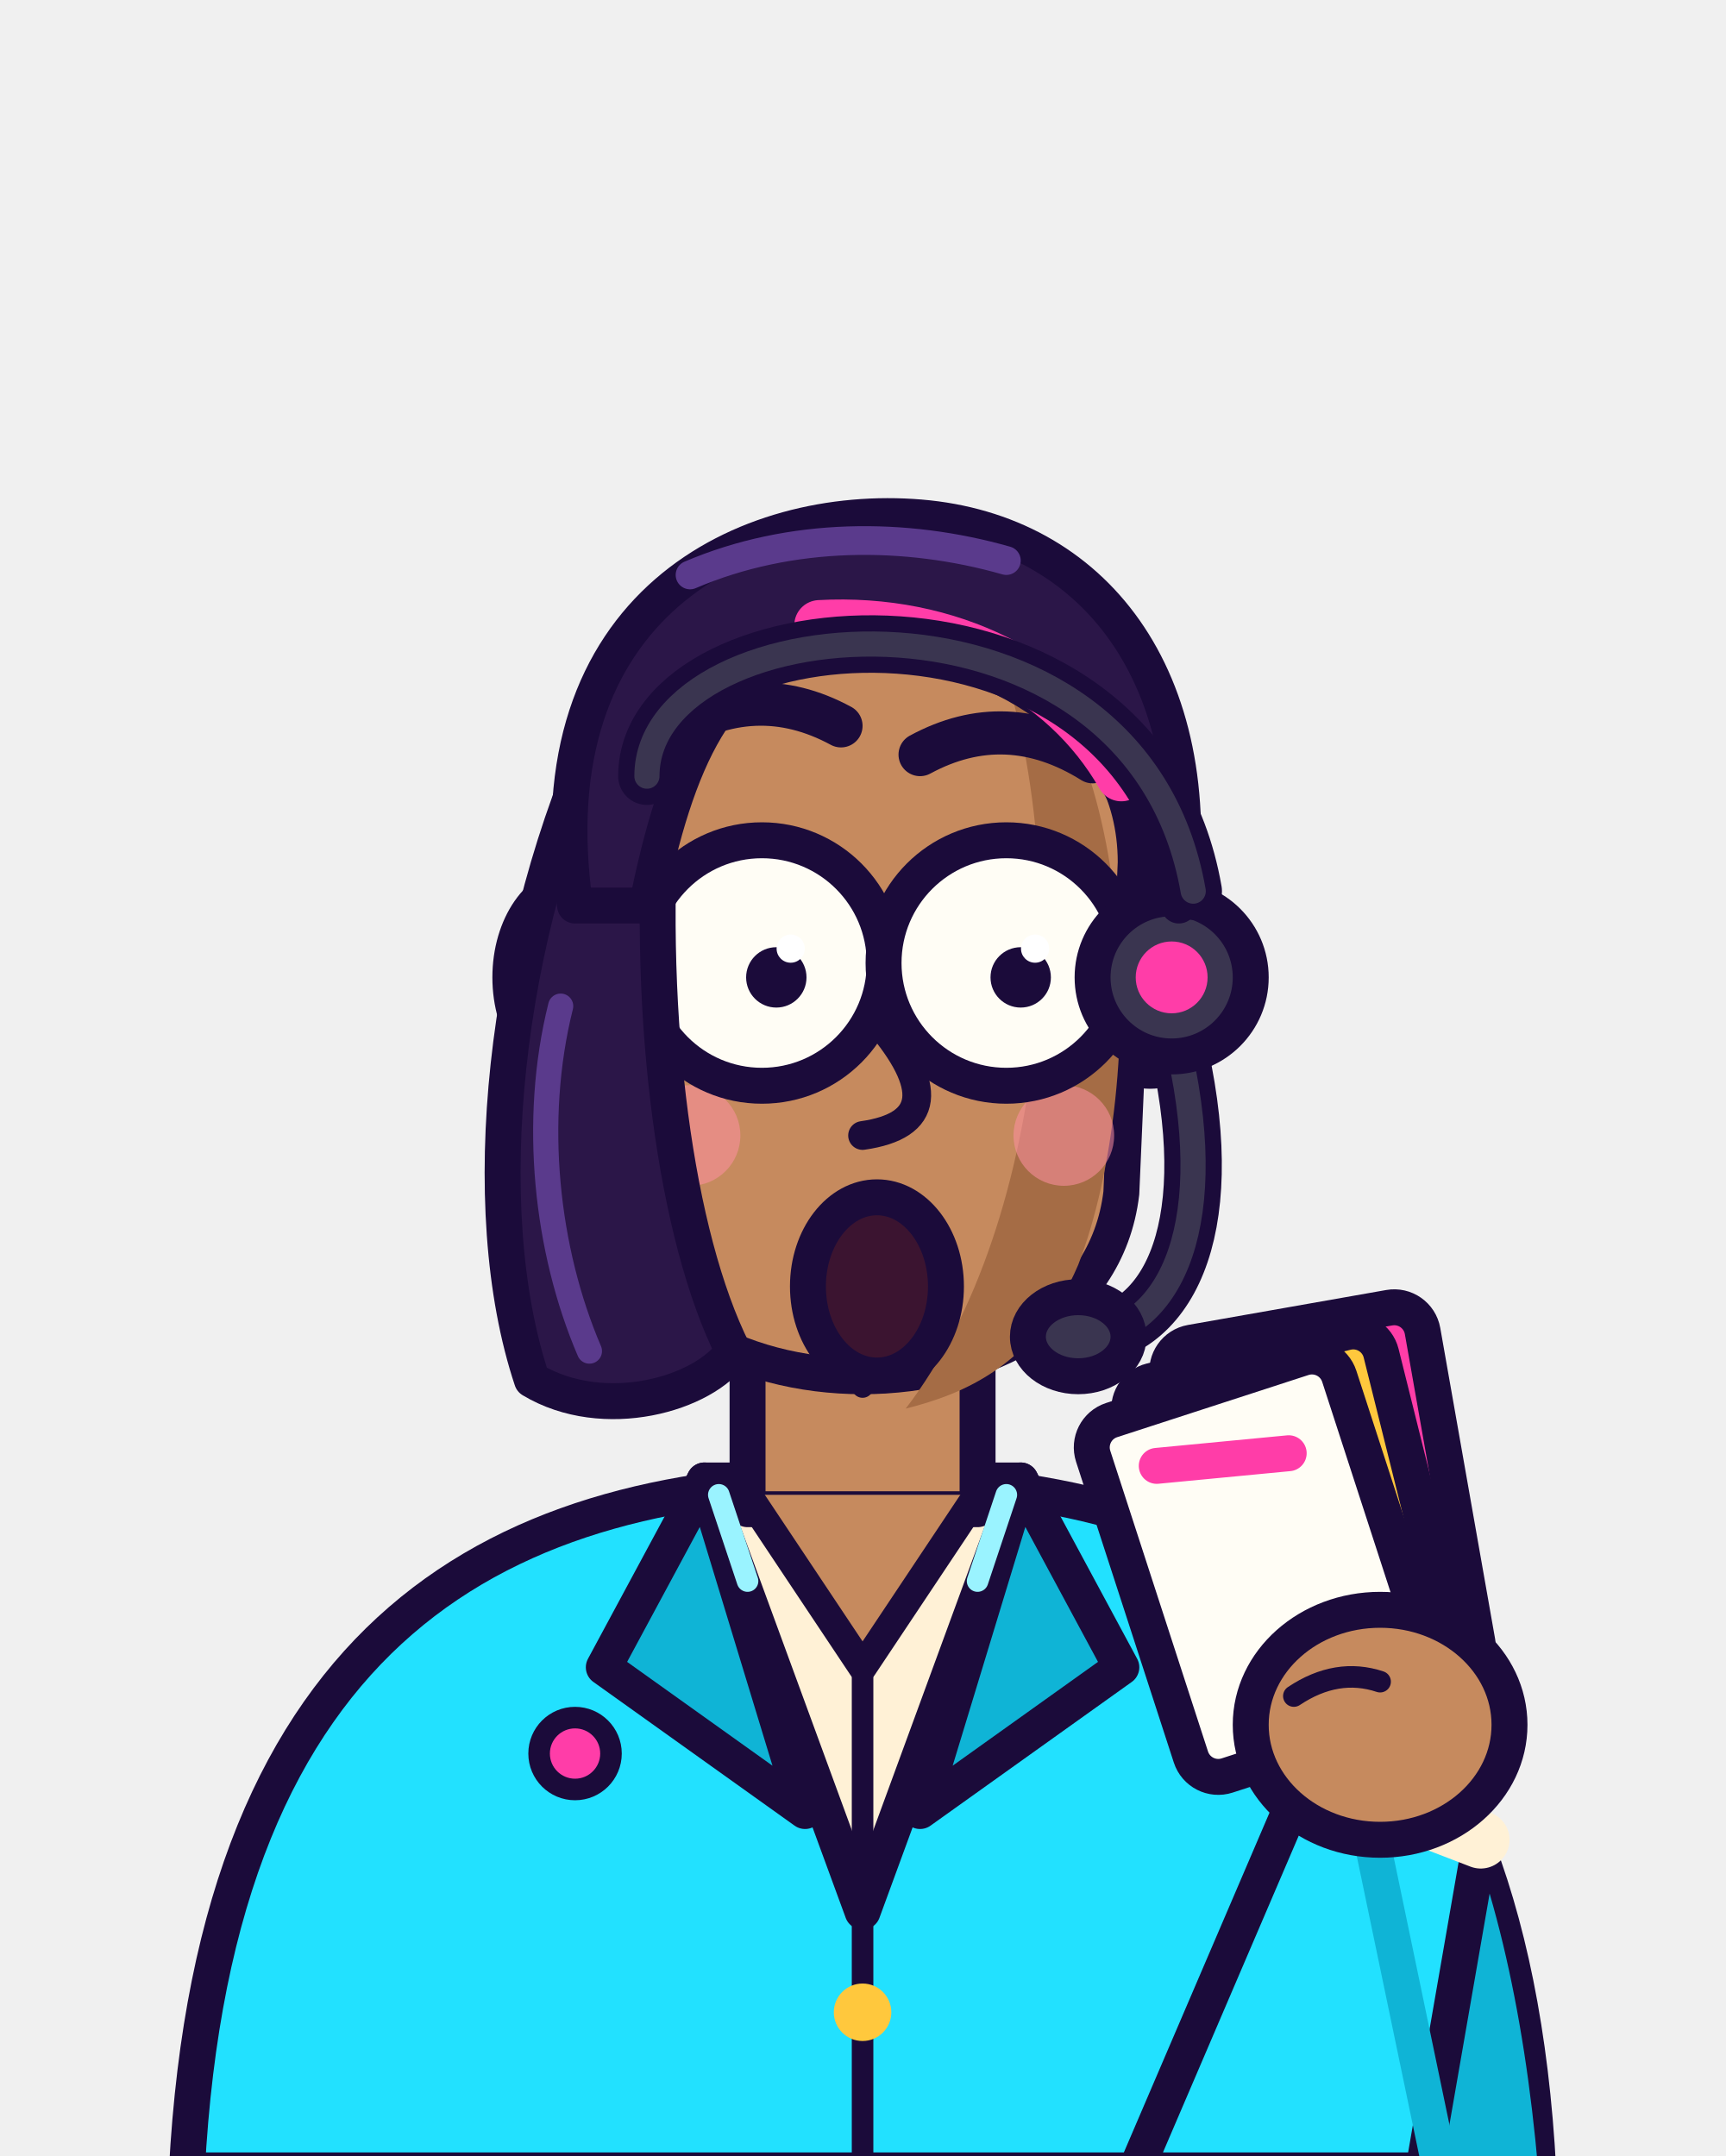
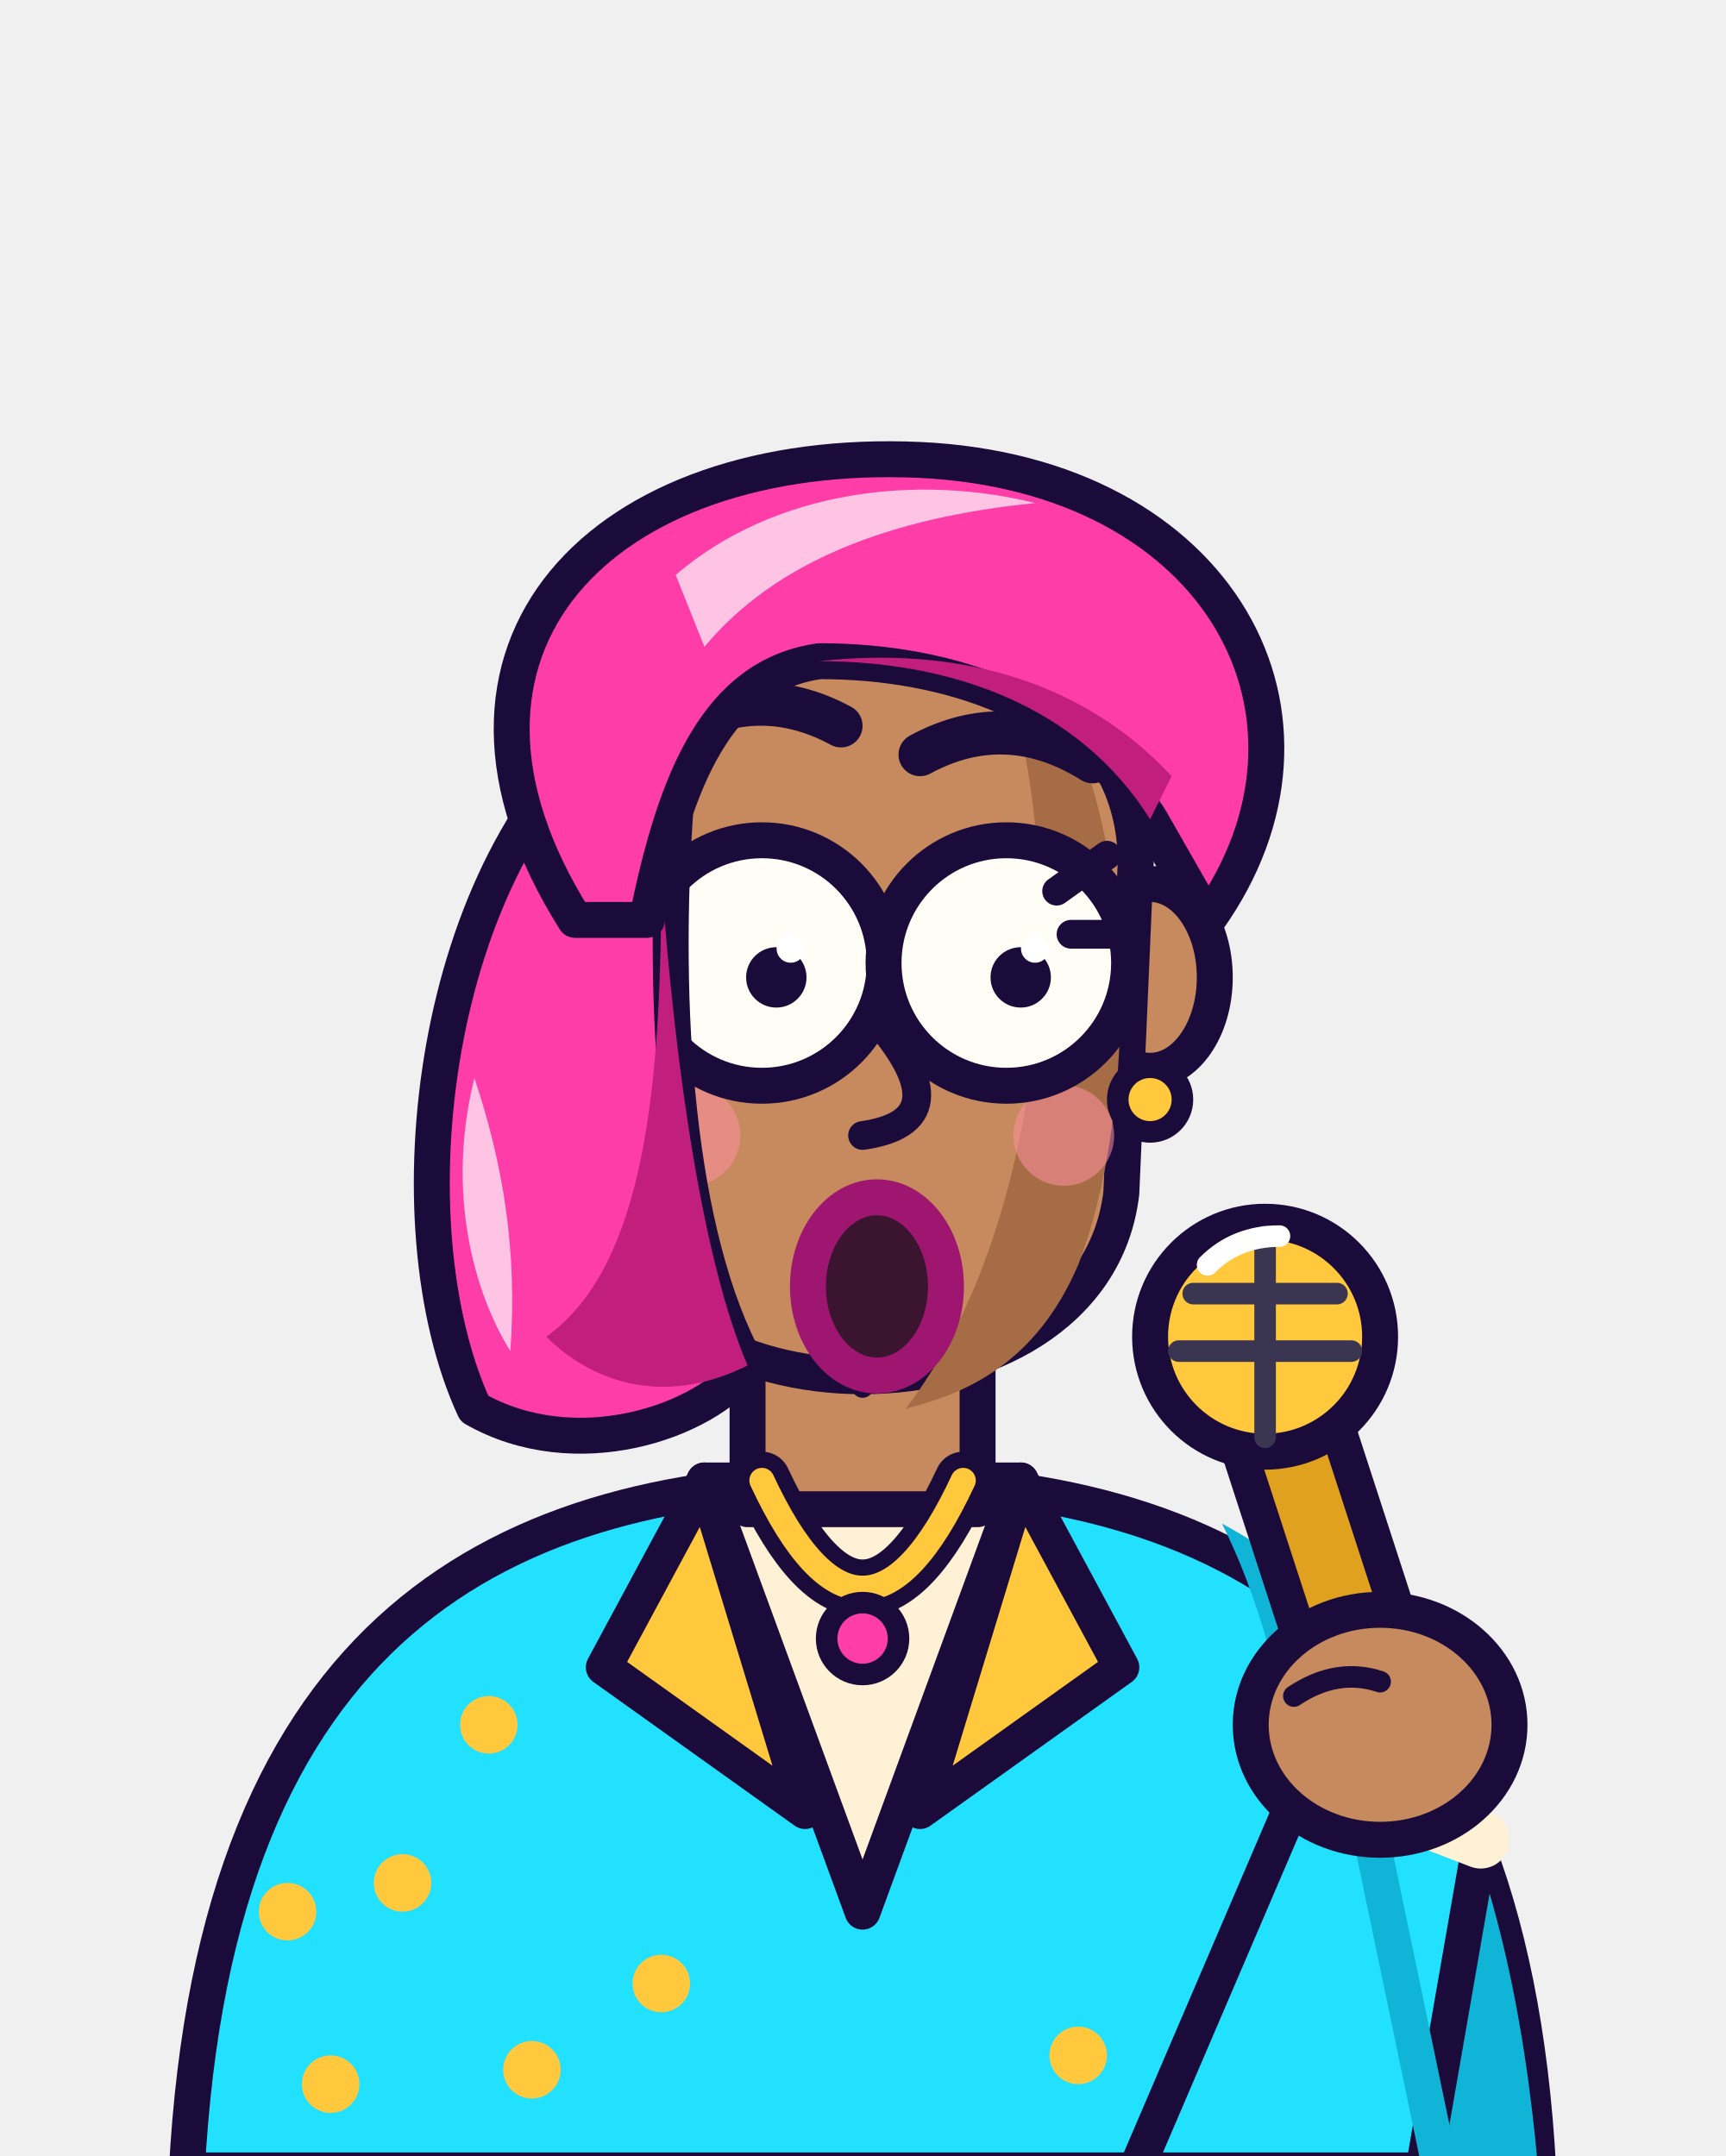
<svg xmlns="http://www.w3.org/2000/svg" viewBox="0 0 240 300" width="480" height="600" overflow="visible">
  <g stroke="#1B0B3A" stroke-width="5" stroke-linejoin="round" stroke-linecap="round">
    <path d="M26 302 C30 226 70 206 120 206 C170 206 210 226 214 302 Z" fill="#22E1FF" />
    <path d="M170 212 C196 226 210 256 214 302 L184 302 C184 262 180 232 170 212 Z" fill="#0FB4D6" stroke="none" />
+     <circle r="4" fill="#FFC83D" stroke="none" cx="56" cy="262" />
+     <circle r="4" fill="#FFC83D" stroke="none" cx="74" cy="288" />
+     <circle r="4" fill="#FFC83D" stroke="none" cx="46" cy="290" />
+     <circle r="4" fill="#FFC83D" stroke="none" cx="68" cy="240" />
+     <circle r="4" fill="#FFC83D" stroke="none" cx="176" cy="238" />
+     <circle r="4" fill="#FFC83D" stroke="none" cx="92" cy="276" />
+     <circle r="4" fill="#FFC83D" stroke="none" cx="150" cy="286" />
+     <circle r="4" fill="#FFC83D" stroke="none" cx="190" cy="280" />
+     <circle r="4" fill="#FFC83D" stroke="none" cx="40" cy="266" />
    <path d="M98 206 L120 266 L142 206 Z" fill="#FFF1D6" />
-     <path d="M98 206 L112 252 L84 232 Z M142 206 L128 252 L156 232 Z" fill="#0FB4D6" />
-     <path d="M120 214 L120 302" fill="none" stroke-width="3" />
-     <circle cx="120" cy="280" r="4" fill="#FFC83D" stroke="none" />
+     <path d="M98 206 L112 252 L84 232 Z M142 206 L128 252 L156 232 Z" fill="#FFC83D" />
    <rect x="104" y="180" width="32" height="30" rx="0" fill="#C68A5E" />
    <path d="M106 186 Q120 196 134 186 L134 183 L106 183 Z" fill="#A56C45" stroke="none" />
-     <path d="M104 208 L120 232 L136 208" fill="#C68A5E" stroke-width="4" />
-     <circle cx="80" cy="244" r="5" fill="#FF3DA8" stroke-width="3" />
-     <path d="M100 208 L104 220 M140 208 L136 220" fill="none" stroke="#9AF3FF" stroke-width="3" />
+     <path d="M106 206 Q120 236 134 206" fill="none" stroke-width="8" />
+     <path d="M106 206 Q120 236 134 206" fill="none" stroke="#FFC83D" stroke-width="3.5" />
+     <circle cx="120" cy="228" r="5" fill="#FF3DA8" stroke-width="3" />
  </g>
  <g stroke="#1B0B3A" stroke-width="5" stroke-linejoin="round" stroke-linecap="round">
    <ellipse cx="80" cy="136" rx="9" ry="13" fill="#C68A5E" />
    <ellipse cx="160" cy="136" rx="9" ry="13" fill="#C68A5E" />
    <path d="M82 120 C82 80 158 80 158 120 L156 166 C152 200 88 200 84 166 Z" fill="#C68A5E" />
    <path d="M138 88 C158 100 160 150 150 176 C144 190 134 194 126 196 C146 170 150 120 138 88 Z" fill="#A56C45" stroke="none" />
    <path d="M120 188 l0 5" fill="none" stroke-width="3" />
    <path d="M122 142 Q134 156 120 158" fill="none" stroke-width="4" />
    <circle cx="96" cy="158" r="7" fill="#FF8FA3" stroke="none" opacity=".55" />
    <circle cx="148" cy="158" r="7" fill="#FF8FA3" stroke="none" opacity=".55" />
  </g>
  <g stroke="#1B0B3A" stroke-width="5" stroke-linejoin="round" stroke-linecap="round">
    <circle cx="106" cy="134" r="17.08" fill="#FFFDF5" />
    <circle cx="108" cy="136" r="4.2" fill="#1B0B3A" stroke="none" />
    <circle cx="110" cy="132" r="1.96" fill="#FFFFFF" stroke="none" />
    <circle cx="140" cy="134" r="17.08" fill="#FFFDF5" />
    <circle cx="142" cy="136" r="4.2" fill="#1B0B3A" stroke="none" />
    <circle cx="144" cy="132" r="1.96" fill="#FFFFFF" stroke="none" />
+     <path d="M93 124 L86 119 M91 130 L84 130 M147 124 L154 119 M149 130 L156 130" fill="none" stroke-width="4" />
  </g>
  <g stroke="#1B0B3A" stroke-width="5" stroke-linejoin="round" stroke-linecap="round">
    <path d="M93 102 Q105 94.5 117 101" fill="none" stroke="#1B0B3A" stroke-width="6" />
    <path d="M152 106 Q140 98.5 128 105" fill="none" stroke="#1B0B3A" stroke-width="6" />
  </g>
-   <g stroke="#1B0B3A" stroke-width="5" stroke-linejoin="round" stroke-linecap="round">
+   <g stroke="#9E1670" stroke-width="5" stroke-linejoin="round" stroke-linecap="round">
    <ellipse cx="122" cy="179" rx="9.6" ry="12.4" fill="#3B1430" />
  </g>
  <g stroke="#1B0B3A" stroke-width="5" stroke-linejoin="round" stroke-linecap="round">
-     <path d="M163 142 C170 168 164 184 152 186" fill="none" stroke-width="8" />
-     <path d="M163 142 C170 168 164 184 152 186" fill="none" stroke="#3A3550" stroke-width="3.5" />
-     <ellipse cx="150" cy="186" rx="7" ry="5.5" fill="#3A3550" />
-     <circle cx="163" cy="136" r="11" fill="#3A3550" />
-     <circle cx="163" cy="136" r="5" fill="#FF3DA8" stroke="none" />
+     <circle cx="160" cy="153" r="4.5" fill="#FFC83D" stroke-width="3" />
  </g>
  <g stroke="#1B0B3A" stroke-width="5" stroke-linejoin="round" stroke-linecap="round">
-     <path d="M84 100 C70 130 66 168 74 192 C84 198 98 194 102 188 C94 172 90 142 92 112 Z" fill="#2B1648" />
-     <path d="M80 126 C74 84 104 70 128 72 C152 74 168 94 164 126 L158 114 C152 98 134 88 114 90 C100 92 94 106 90 126 Z" fill="#2B1648" />
-     <path d="M96 80 C110 74 126 74 140 78" fill="none" stroke="#5A3A8C" stroke-width="4" />
-     <path d="M156 108 C148 94 132 86 114 87" fill="none" stroke="#FF3DA8" stroke-width="7" />
-     <path d="M78 140 C74 156 76 174 82 188" fill="none" stroke="#5A3A8C" stroke-width="3.5" />
-     <path d="M90 108 C90 84 158 78 166 124" fill="none" stroke-width="8" />
-     <path d="M90 108 C90 84 158 78 166 124" fill="none" stroke="#3A3550" stroke-width="3.5" />
+     <path d="M86 100 C60 120 54 170 66 196 C80 204 98 198 104 190 C94 172 92 140 94 112 Z" fill="#FF3DA8" />
+     <path d="M92 122 C94 150 98 176 104 190 C92 196 82 192 76 186 C90 176 92 150 92 122 Z" fill="#C21E7E" stroke="none" />
+     <path d="M80 128 C56 90 84 62 128 64 C170 66 188 100 168 128 L160 114 C150 98 132 92 114 92 C100 94 94 108 90 128 Z" fill="#FF3DA8" />
+     <path d="M160 114 C150 98 132 92 114 92 C132 90 150 94 163 108 Z" fill="#C21E7E" stroke="none" />
+     <path d="M94 80 C108 68 128 66 144 70 C124 72 108 78 98 90 Z" fill="#FFC4E4" stroke="none" />
+     <path d="M66 150 C62 166 66 180 71 188 C72 174 70 162 66 150 Z" fill="#FFC4E4" stroke="none" />
  </g>
  <g stroke="#1B0B3A" stroke-width="5" stroke-linejoin="round" stroke-linecap="round">
    <path d="M158 302 L182 246 L206 256 L198 302 Z" fill="#22E1FF" />
    <path d="M190 252 L200 300" fill="none" stroke="#0FB4D6" stroke-width="5" />
    <path d="M180 246 L206 256" fill="none" stroke="#FFF1D6" stroke-width="8" />
-     <rect x="166" y="184" width="36" height="52" rx="4" fill="#FF3DA8" transform="rotate(-10 184 210)" />
-     <rect x="162" y="188" width="36" height="52" rx="4" fill="#FFC83D" transform="rotate(-14 180 214)" />
-     <rect x="158" y="192" width="36" height="52" rx="4" fill="#FFFDF5" transform="rotate(-18 176 218)" />
-     <path d="M168 204 L186 208" fill="none" stroke="#FF3DA8" stroke-width="5" transform="rotate(-18 176 218) translate(-2 -4)" />
+     <rect x="178" y="188" width="14" height="60" rx="5" fill="#E0A21E" transform="rotate(-18 185 218)" />
+     <circle cx="176" cy="186" r="16" fill="#FFC83D" />
+     <path d="M166 180 L186 180 M164 188 L188 188 M176 172 L176 200" fill="none" stroke="#3A3550" stroke-width="3" />
+     <path d="M168 176 Q172 172 178 172" fill="none" stroke="#FFFFFF" stroke-width="3" />
    <ellipse cx="192" cy="240" rx="18" ry="16" fill="#C68A5E" />
    <path d="M180 236 Q186 232 192 234" fill="none" stroke-width="3" />
  </g>
</svg>
